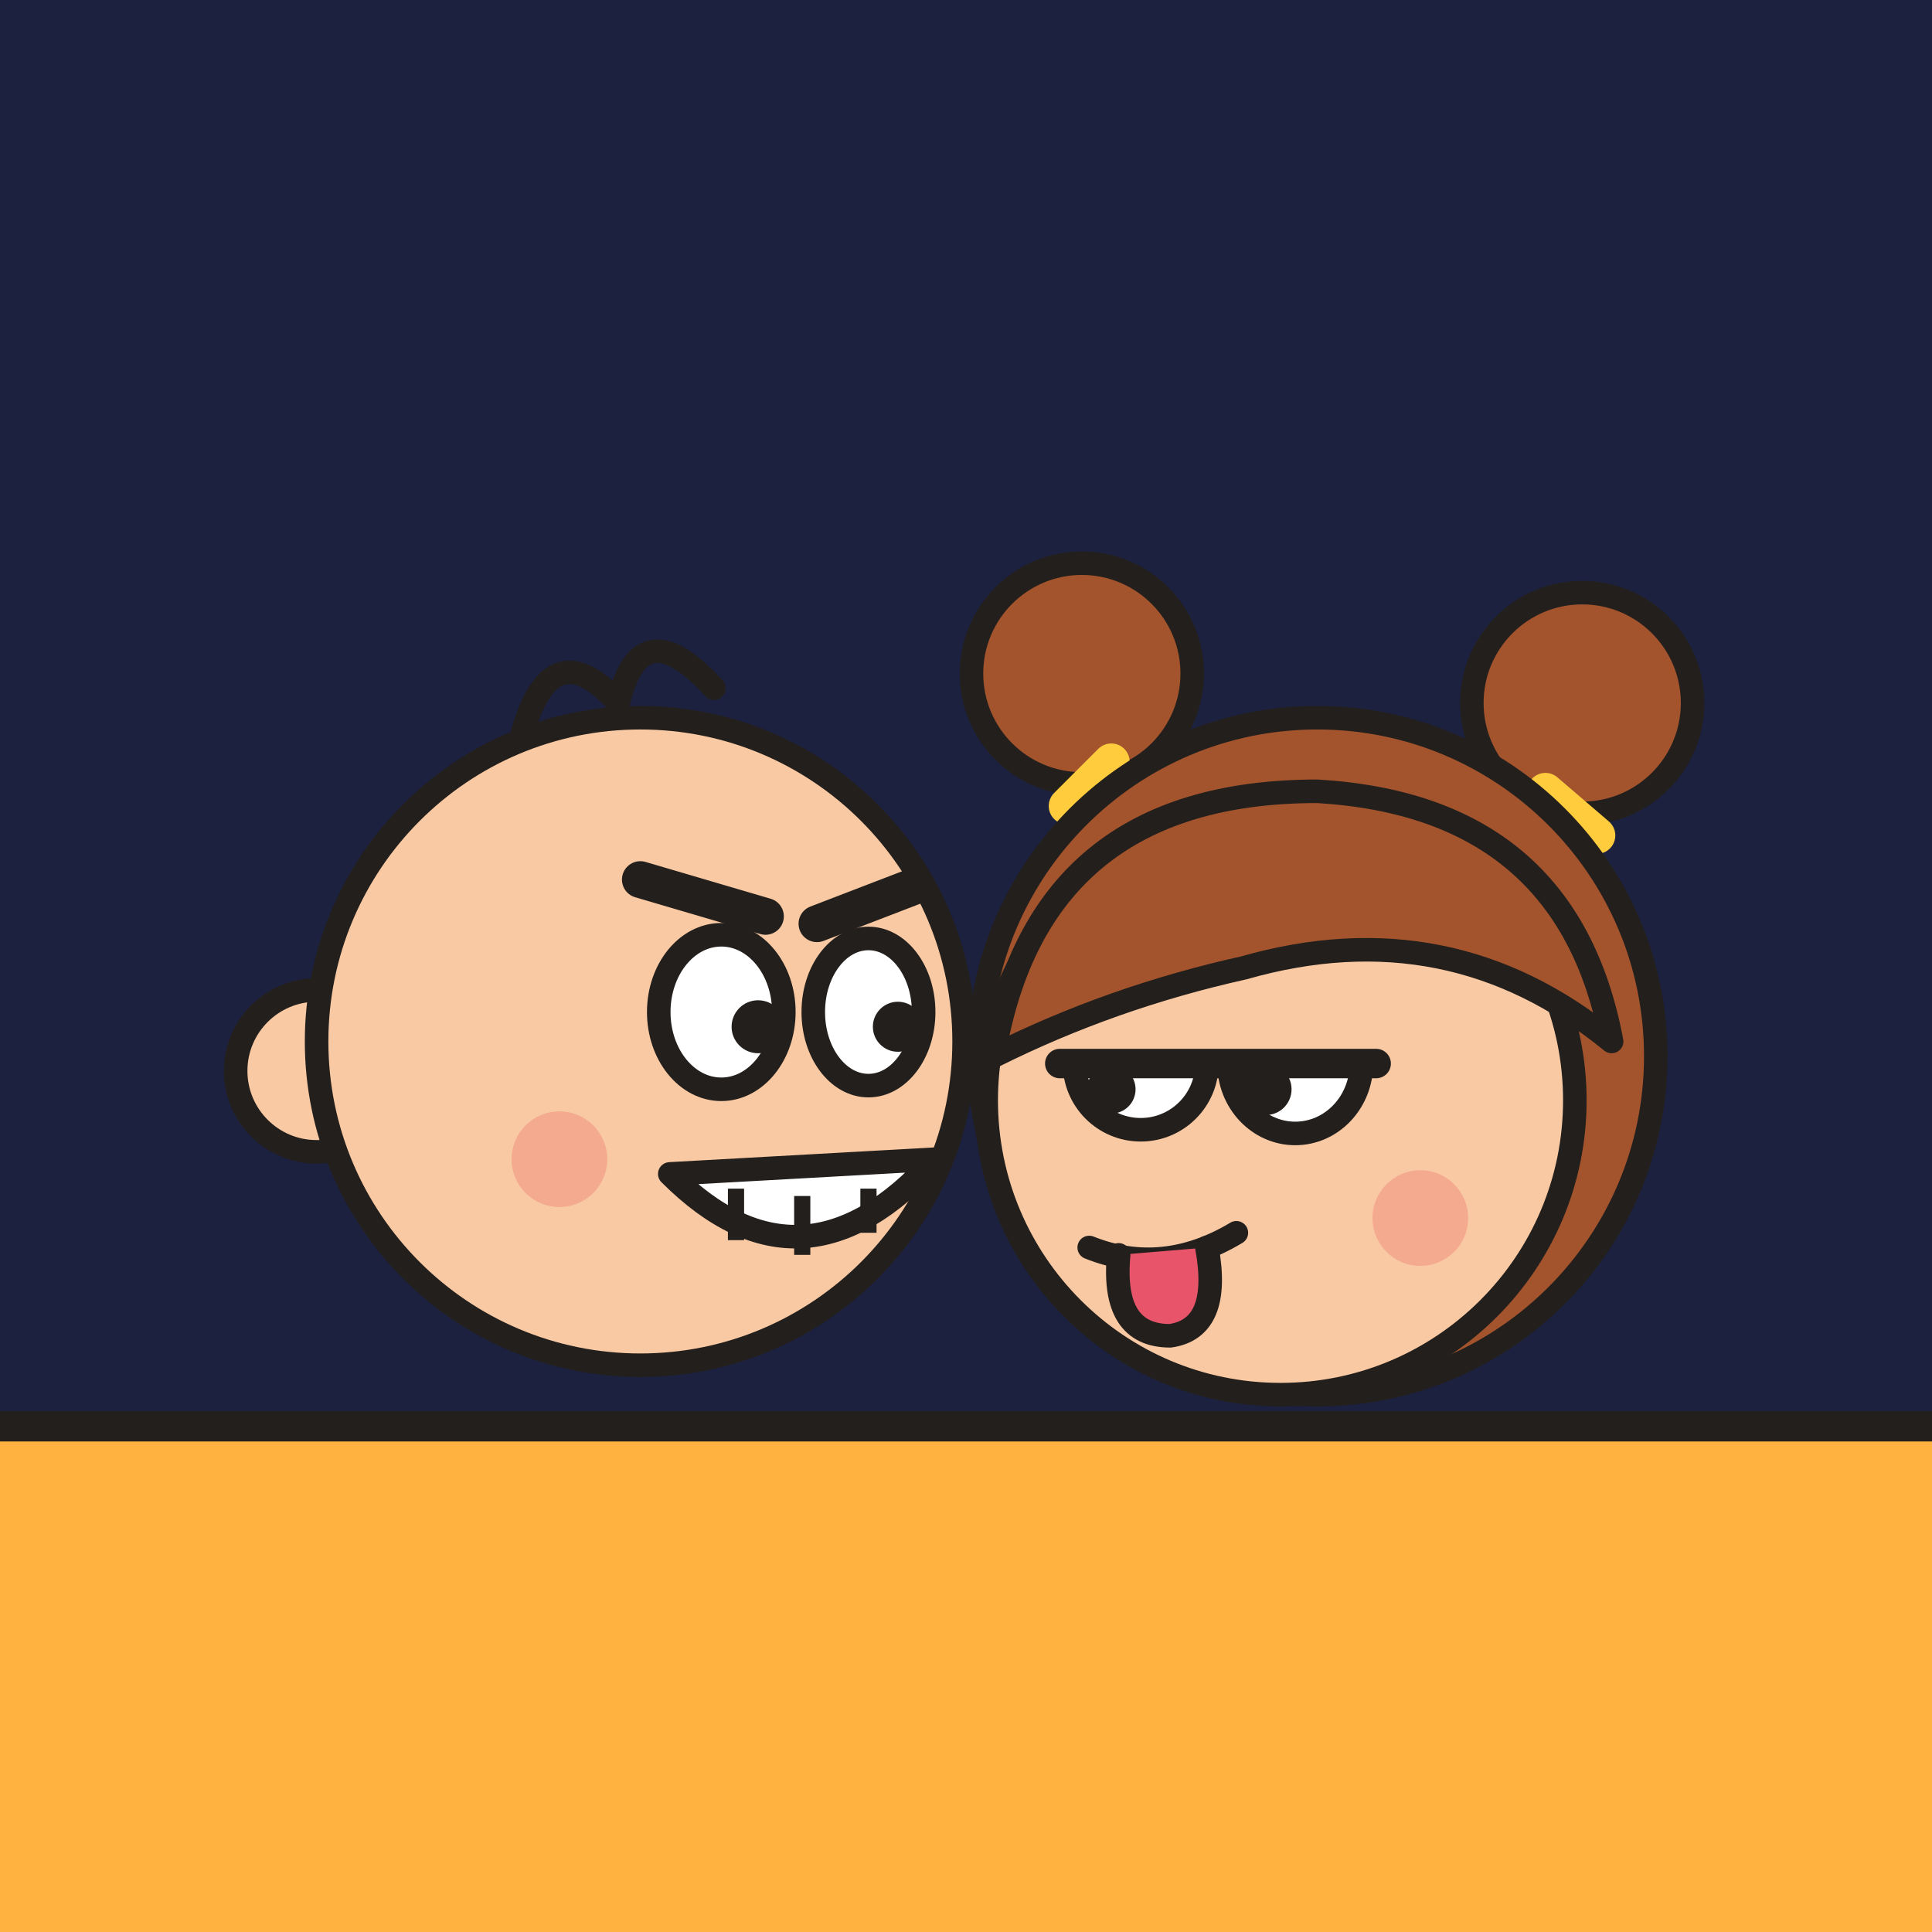
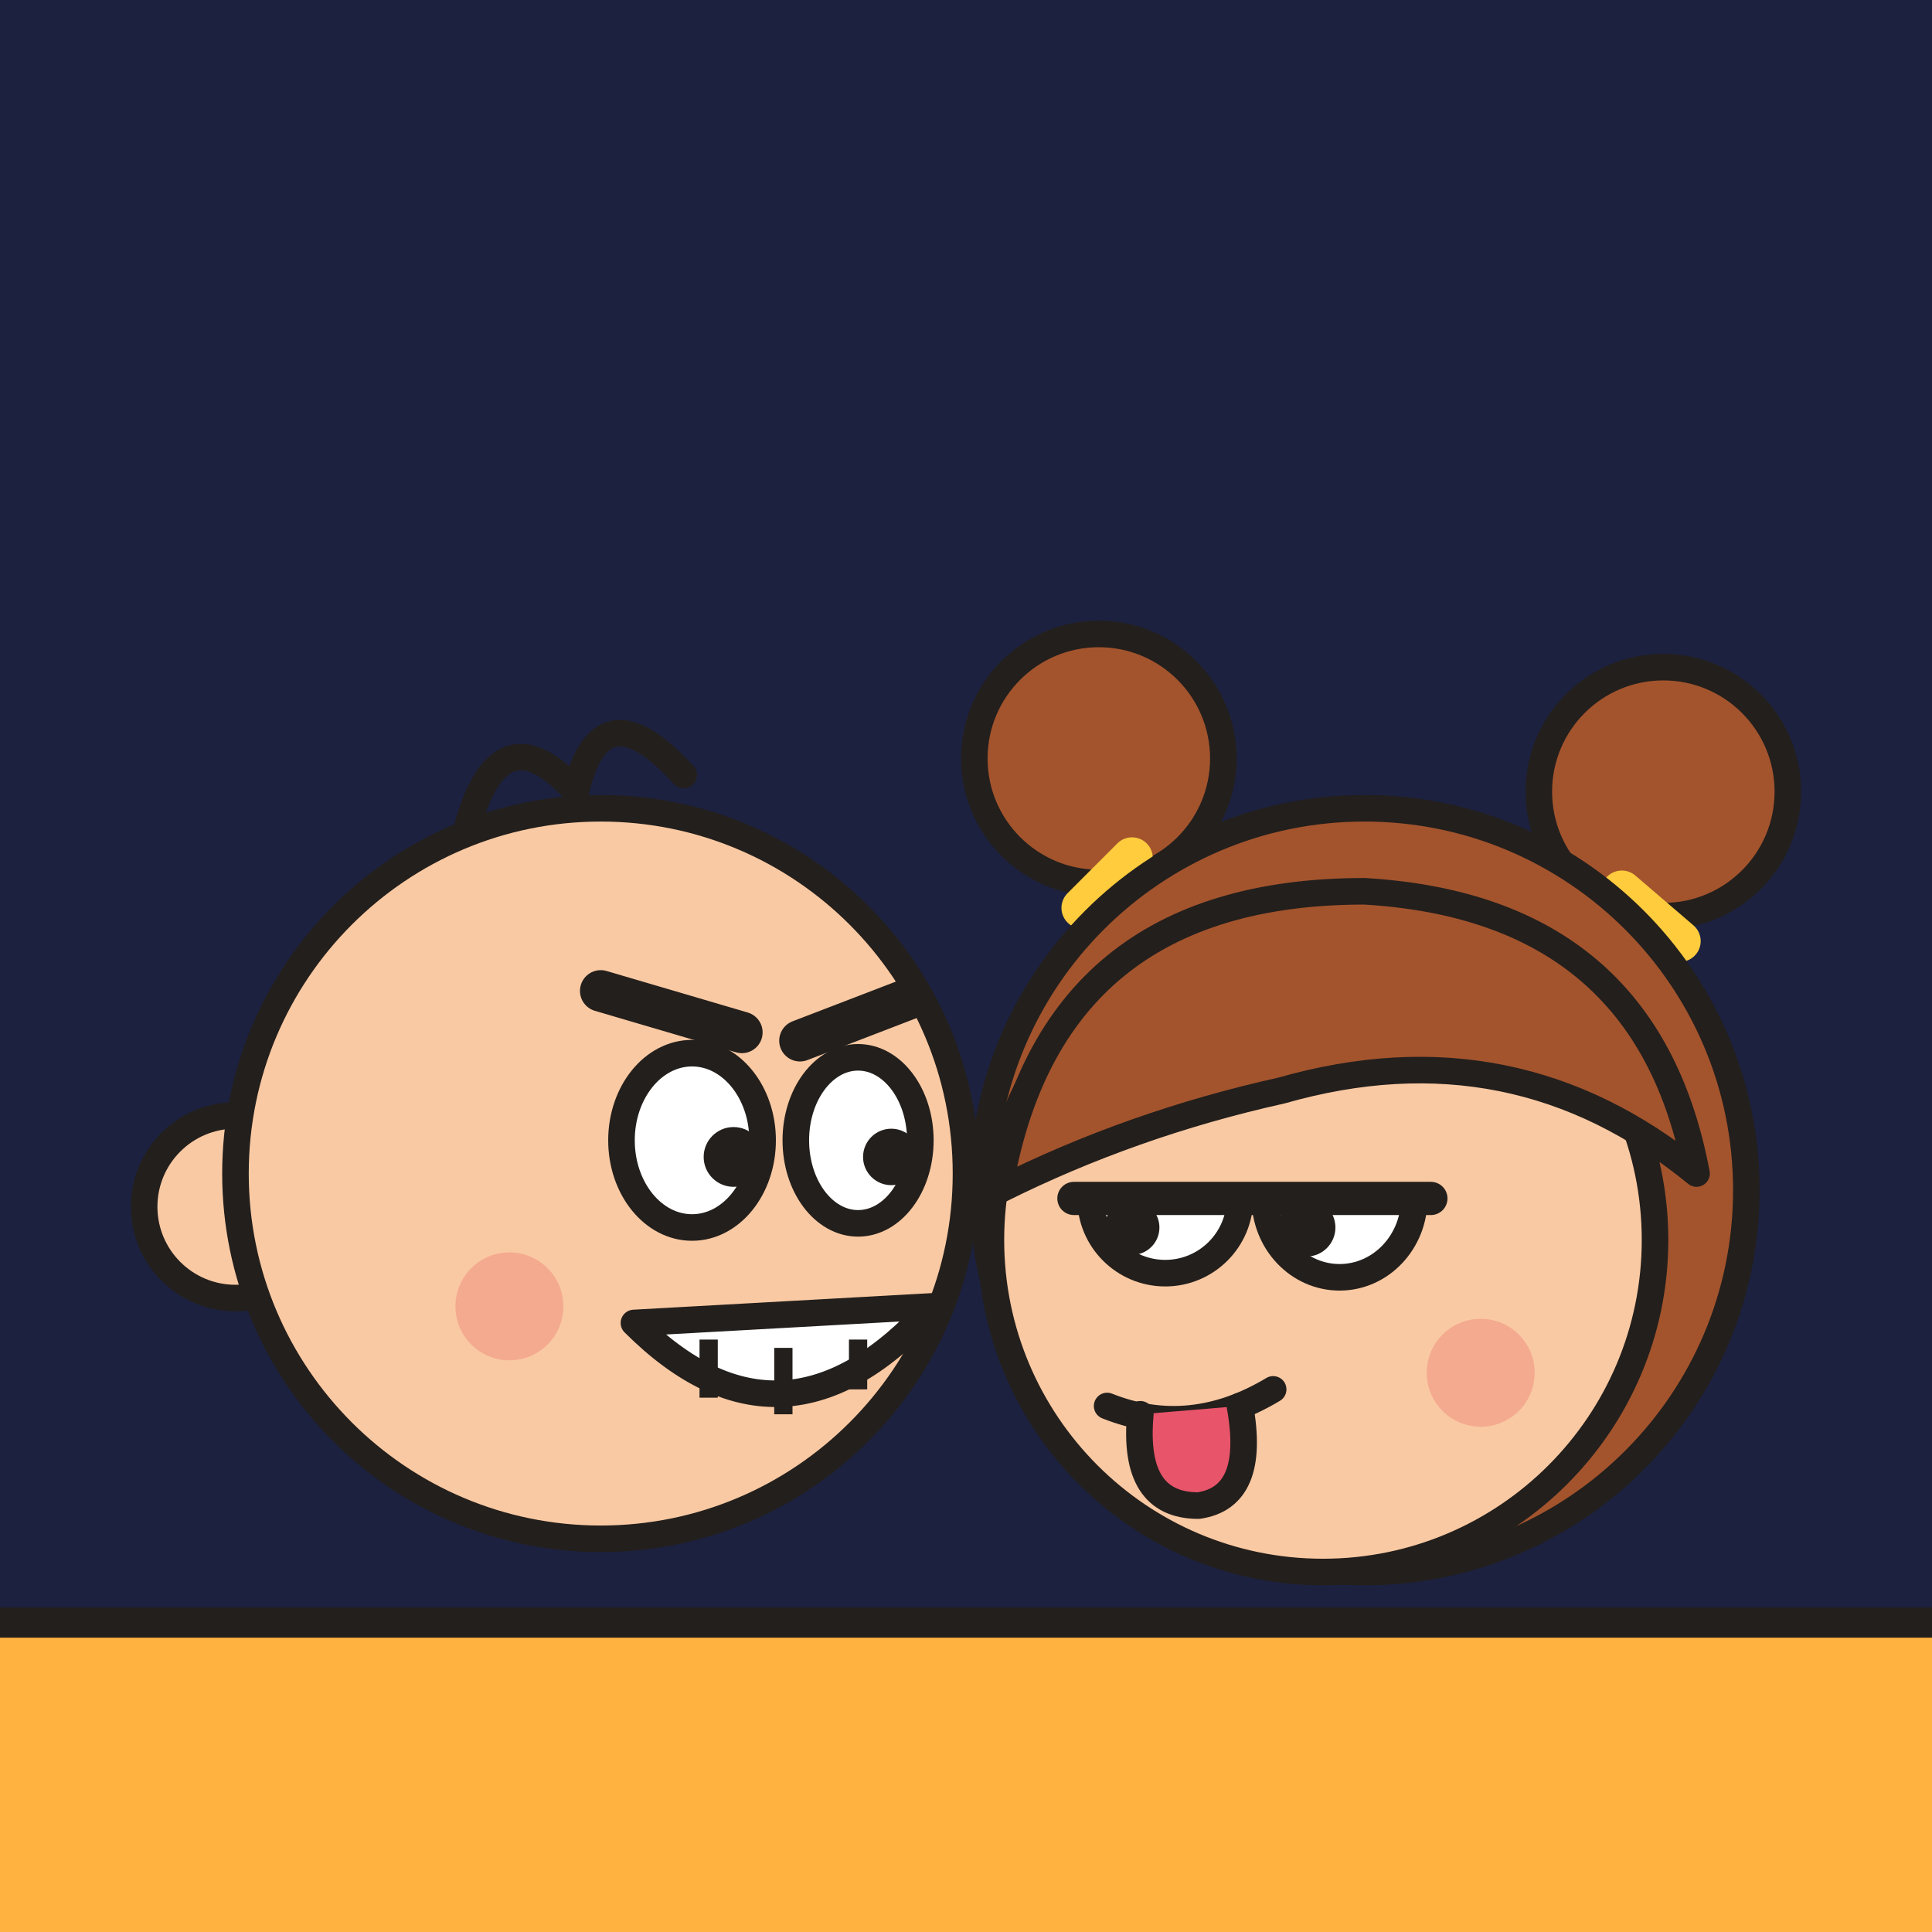
<svg xmlns="http://www.w3.org/2000/svg" viewBox="0 0 512 512">
  <rect width="512" height="512" fill="#1c2140" />
-   <g transform="translate(2 120) scale(1.95)">
+   <g transform="translate(-30 135) scale(2.2)">
    <circle cx="42" cy="84" r="11" fill="#f9c9a3" stroke="#231f1c" stroke-width="3.2" stroke-linejoin="round" stroke-linecap="round" />
    <circle cx="86" cy="80" r="44" fill="#f9c9a3" stroke="#231f1c" stroke-width="3.2" stroke-linejoin="round" stroke-linecap="round" />
    <path d="M70 38 q4 -14 13 -4 q3 -13 13 -2" fill="none" stroke="#231f1c" stroke-width="3.2" stroke-linejoin="round" stroke-linecap="round" />
    <path d="M86 58 l17 5 M110 64 l13 -5" fill="none" stroke="#231f1c" stroke-width="5" stroke-linecap="round" />
    <ellipse cx="97" cy="76" rx="8.5" ry="10.5" fill="#fff" stroke="#231f1c" stroke-width="3.2" stroke-linejoin="round" stroke-linecap="round" />
    <ellipse cx="117" cy="76" rx="7.5" ry="10" fill="#fff" stroke="#231f1c" stroke-width="3.2" stroke-linejoin="round" stroke-linecap="round" />
    <circle cx="102" cy="78" r="3.6" fill="#231f1c" />
    <circle cx="121" cy="78" r="3.4" fill="#231f1c" />
    <path d="M90 98 Q108 116 126 96 Z" fill="#fff" stroke="#231f1c" stroke-width="3.2" stroke-linejoin="round" stroke-linecap="round" />
    <path d="M99 100 v7 M108 101 v8 M117 100 v6" stroke="#231f1c" stroke-width="2.2" />
    <circle cx="75" cy="96" r="6.5" fill="#f08f7e" opacity=".55" />
    <circle cx="146" cy="30" r="15" fill="#a3542d" stroke="#231f1c" stroke-width="3.2" stroke-linejoin="round" stroke-linecap="round" />
    <circle cx="214" cy="34" r="15" fill="#a3542d" stroke="#231f1c" stroke-width="3.2" stroke-linejoin="round" stroke-linecap="round" />
    <path d="M150 42 l-6 6 M209 46 l7 6" stroke="#ffcc3d" stroke-width="5" stroke-linecap="round" />
    <circle cx="178" cy="82" r="46" fill="#a3542d" stroke="#231f1c" stroke-width="3.2" stroke-linejoin="round" stroke-linecap="round" />
    <circle cx="173" cy="88" r="40" fill="#f9c9a3" stroke="#231f1c" stroke-width="3.2" stroke-linejoin="round" stroke-linecap="round" />
    <path d="M134 82 Q140 46 178 46 Q212 48 218 80 Q196 62 168 70 Q150 74 134 82 Z" fill="#a3542d" stroke="#231f1c" stroke-width="3.2" stroke-linejoin="round" stroke-linecap="round" />
    <path d="M145 83 a9 9 0 0 0 18 0 z" fill="#fff" stroke="#231f1c" stroke-width="3.2" stroke-linejoin="round" stroke-linecap="round" />
    <path d="M166 83 a9 9.5 0 0 0 18 0 z" fill="#fff" stroke="#231f1c" stroke-width="3.2" stroke-linejoin="round" stroke-linecap="round" />
    <circle cx="150" cy="86.5" r="3.3" fill="#231f1c" />
    <circle cx="171" cy="86.5" r="3.5" fill="#231f1c" />
    <path d="M143 83 h22 M164 83 h22" stroke="#231f1c" stroke-width="4" stroke-linecap="round" />
    <path d="M147 108 q10 4 20 -2" fill="none" stroke="#231f1c" stroke-width="3.2" stroke-linejoin="round" stroke-linecap="round" />
    <path d="M151 109 q-1 11 7 11 q7 -1 5 -12" fill="#e8546a" stroke="#231f1c" stroke-width="3.2" stroke-linejoin="round" stroke-linecap="round" />
    <circle cx="192" cy="104" r="6.5" fill="#f08f7e" opacity=".55" />
  </g>
-   <rect x="0" y="380" width="512" height="132" fill="#ffb23f" />
-   <rect x="0" y="374" width="512" height="8" fill="#231f1c" />
+   <rect x="0" y="432" width="512" height="80" fill="#ffb23f" />
+   <rect x="0" y="426" width="512" height="8" fill="#231f1c" />
</svg>
